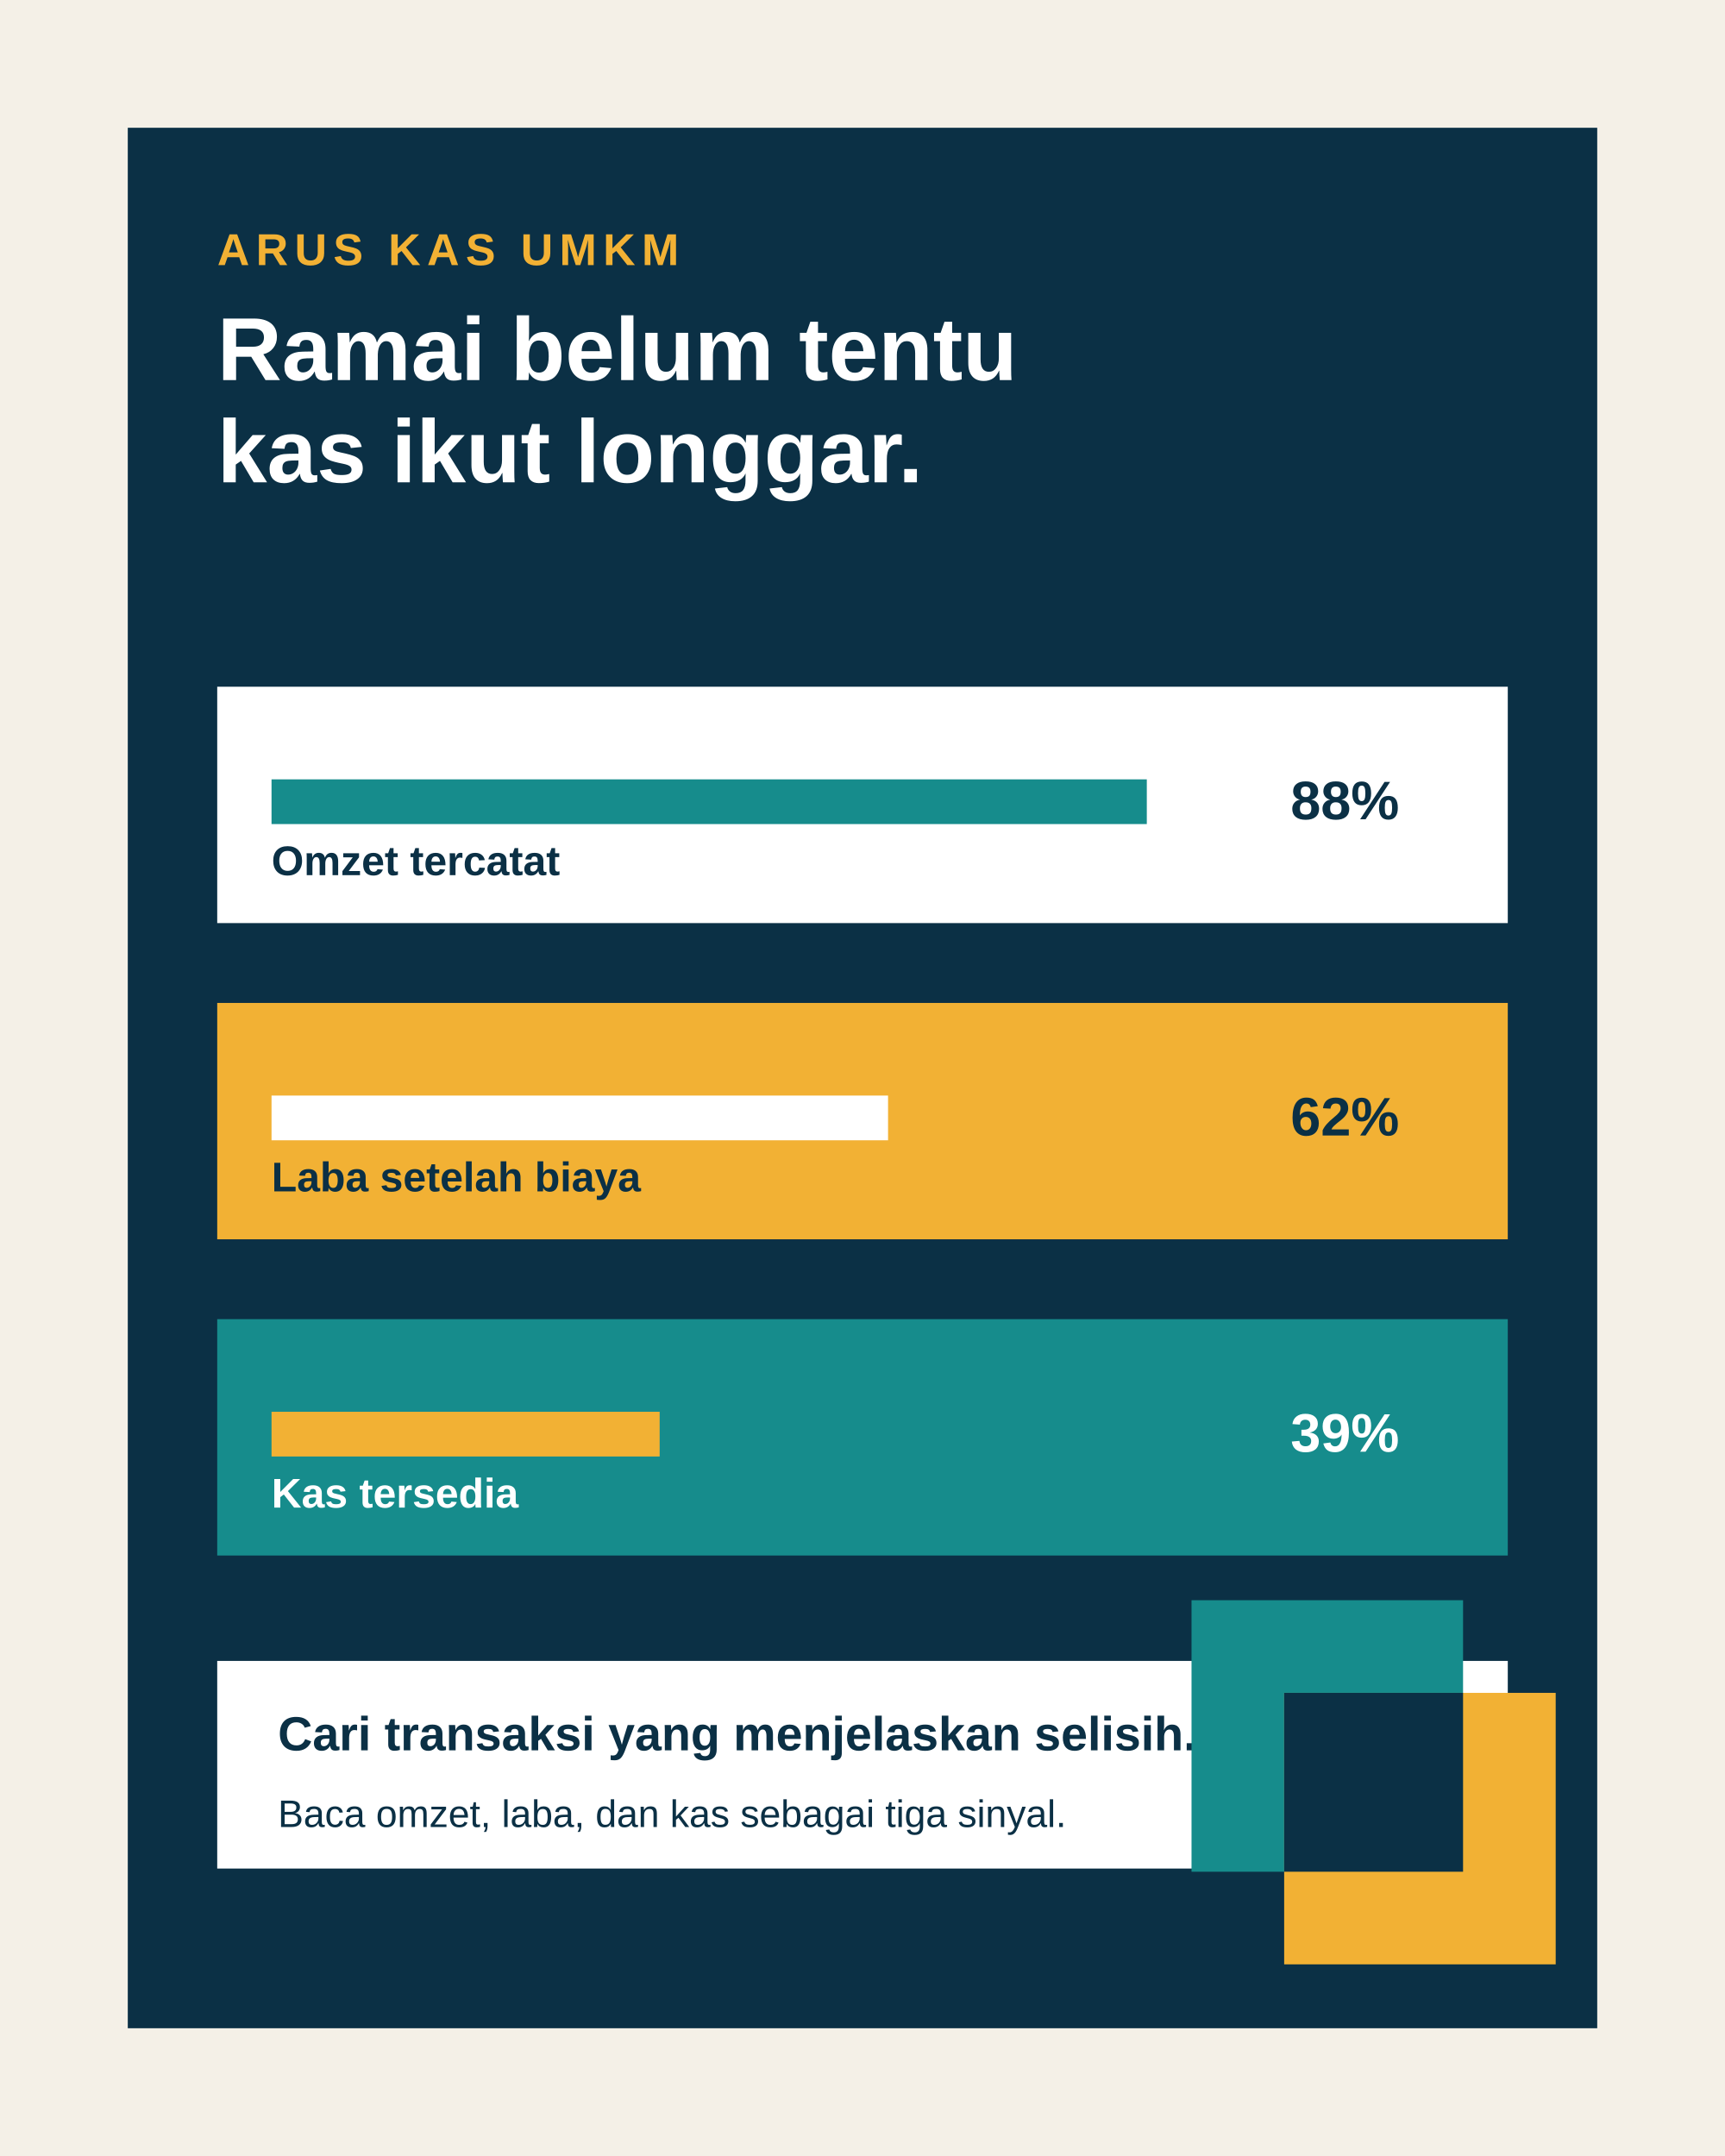
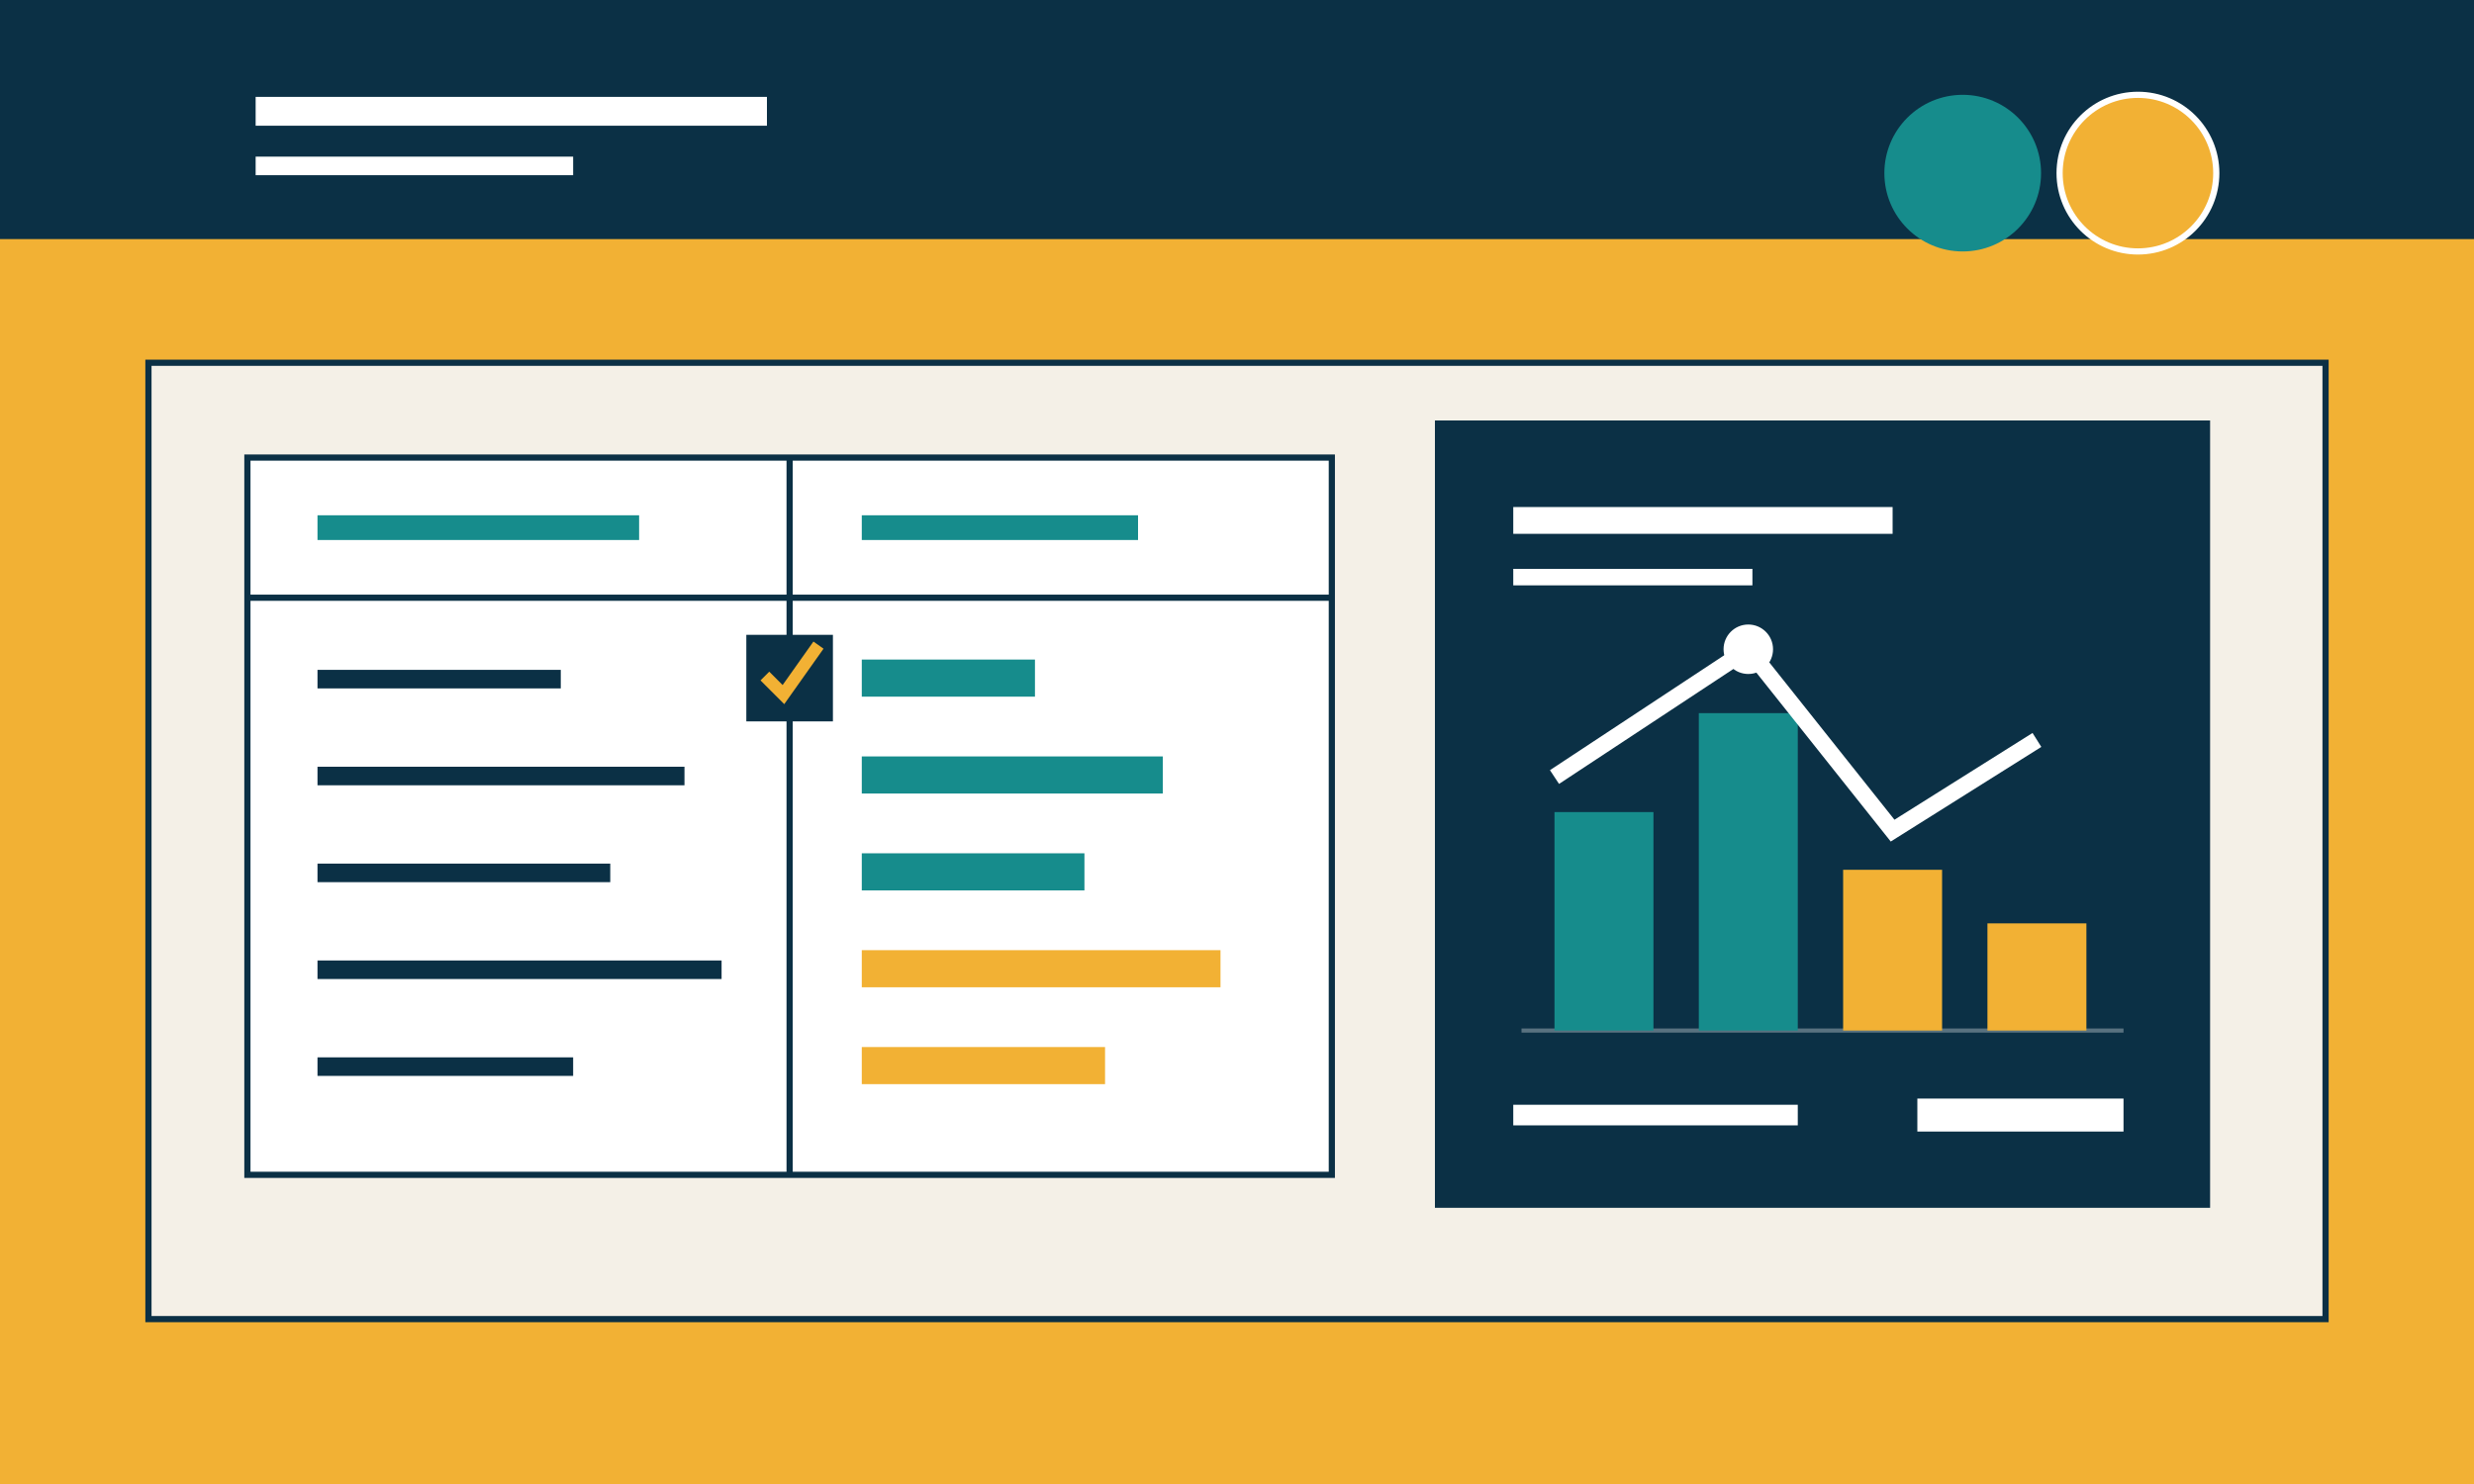
- <svg xmlns="http://www.w3.org/2000/svg" width="1080" height="1350" viewBox="0 0 1080 1350">
-   <rect width="1080" height="1350" fill="#F4F0E7" />
-   <rect x="80" y="80" width="920" height="1190" fill="#0B3045" />
-   <text x="136" y="166" fill="#F2B134" font-family="Plus Jakarta Sans,Arial,sans-serif" font-size="28" font-weight="800" letter-spacing="4">ARUS KAS UMKM</text>
-   <text x="136" y="238" fill="#FFFFFF" font-family="Plus Jakarta Sans,Arial,sans-serif" font-size="56" font-weight="800">Ramai belum tentu</text>
-   <text x="136" y="302" fill="#FFFFFF" font-family="Plus Jakarta Sans,Arial,sans-serif" font-size="56" font-weight="800">kas ikut longgar.</text>
-   <g transform="translate(136 430)">
-     <rect width="808" height="148" fill="#FFFFFF" />
-     <rect x="34" y="58" width="548" height="28" fill="#168C8C" />
-     <text x="34" y="118" fill="#0B3045" font-family="Plus Jakarta Sans,Arial,sans-serif" font-size="26" font-weight="800">Omzet tercatat</text>
-     <text x="672" y="83" fill="#0B3045" font-family="Plus Jakarta Sans,Arial,sans-serif" font-size="34" font-weight="800">88%</text>
-     <rect y="198" width="808" height="148" fill="#F2B134" />
-     <rect x="34" y="256" width="386" height="28" fill="#FFFFFF" />
-     <text x="34" y="316" fill="#0B3045" font-family="Plus Jakarta Sans,Arial,sans-serif" font-size="26" font-weight="800">Laba setelah biaya</text>
-     <text x="672" y="281" fill="#0B3045" font-family="Plus Jakarta Sans,Arial,sans-serif" font-size="34" font-weight="800">62%</text>
-     <rect y="396" width="808" height="148" fill="#168C8C" />
-     <rect x="34" y="454" width="243" height="28" fill="#F2B134" />
-     <text x="34" y="514" fill="#FFFFFF" font-family="Plus Jakarta Sans,Arial,sans-serif" font-size="26" font-weight="800">Kas tersedia</text>
-     <text x="672" y="479" fill="#FFFFFF" font-family="Plus Jakarta Sans,Arial,sans-serif" font-size="34" font-weight="800">39%</text>
+ <svg xmlns="http://www.w3.org/2000/svg" width="1200" height="720" viewBox="0 0 1200 720" role="img" aria-labelledby="title desc">
+   <rect width="1200" height="720" fill="#F2B134" />
+   <path d="M0 0h1200v116H0z" fill="#0B3045" />
+   <path d="M72 176h1056v464H72z" fill="#F4F0E7" stroke="#0B3045" stroke-width="3" />
+   <g transform="translate(120 222)">
+     <path d="M0 0h526v348H0z" fill="#FFF" stroke="#0B3045" stroke-width="3" />
+     <path d="M263 0v348M0 68h526" stroke="#0B3045" stroke-width="3" />
+     <path d="M34 28h156v12H34zM298 28h134v12H298z" fill="#168C8C" />
+     <g fill="#0B3045">
+       <path d="M34 103h118v9H34z" />
+       <path d="M34 150h178v9H34z" />
+       <path d="M34 197h142v9H34z" />
+       <path d="M34 244h196v9H34z" />
+       <path d="M34 291h124v9H34z" />
+     </g>
+     <g fill="#168C8C">
+       <path d="M298 98h84v18h-84z" />
+       <path d="M298 145h146v18H298z" />
+       <path d="M298 192h108v18H298z" />
+     </g>
+     <g fill="#F2B134">
+       <path d="M298 239h174v18H298z" />
+       <path d="M298 286h118v18H298z" />
+     </g>
+     <path d="M242 86h42v42h-42z" fill="#0B3045" />
+     <path d="m251 106 9 9 17-24" fill="none" stroke="#F2B134" stroke-width="6" />
  </g>
-   <rect x="136" y="1040" width="808" height="130" fill="#FFFFFF" />
-   <text x="174" y="1096" fill="#0B3045" font-family="Plus Jakarta Sans,Arial,sans-serif" font-size="30" font-weight="800">Cari transaksi yang menjelaskan selisih.</text>
-   <text x="174" y="1144" fill="#0B3045" font-family="Plus Jakarta Sans,Arial,sans-serif" font-size="24">Baca omzet, laba, dan kas sebagai tiga sinyal.</text>
-   <path d="M746 1002h170v170H746z" fill="#168C8C" />
-   <path d="M804 1060h170v170H804z" fill="#F2B134" />
-   <path d="M804 1060h112v112H804z" fill="#0B3045" />
+   <g transform="translate(696 204)">
+     <path d="M0 0h376v382H0z" fill="#0B3045" />
+     <path d="M38 42h184v13H38zM38 72h116v8H38z" fill="#FFF" />
+     <path d="M42 296h292" stroke="#FFF" stroke-opacity=".32" stroke-width="2" />
+     <path d="M58 190h48v106H58zM128 142h48v154H128z" fill="#168C8C" />
+     <path d="M198 218h48v78H198zM268 244h48v52H268z" fill="#F2B134" />
+     <path d="m58 173 94-62 70 88 70-44" fill="none" stroke="#FFF" stroke-width="8" />
+     <circle cx="152" cy="111" r="12" fill="#FFF" />
+     <path d="M38 332h138v10H38zM234 329h100v16H234z" fill="#FFF" />
+   </g>
+   <circle cx="952" cy="84" r="38" fill="#168C8C" />
+   <circle cx="1037" cy="84" r="38" fill="#F2B134" stroke="#FFF" stroke-width="3" />
+   <path d="M124 47h248v14H124zM124 76h154v9H124z" fill="#FFF" />
</svg>
